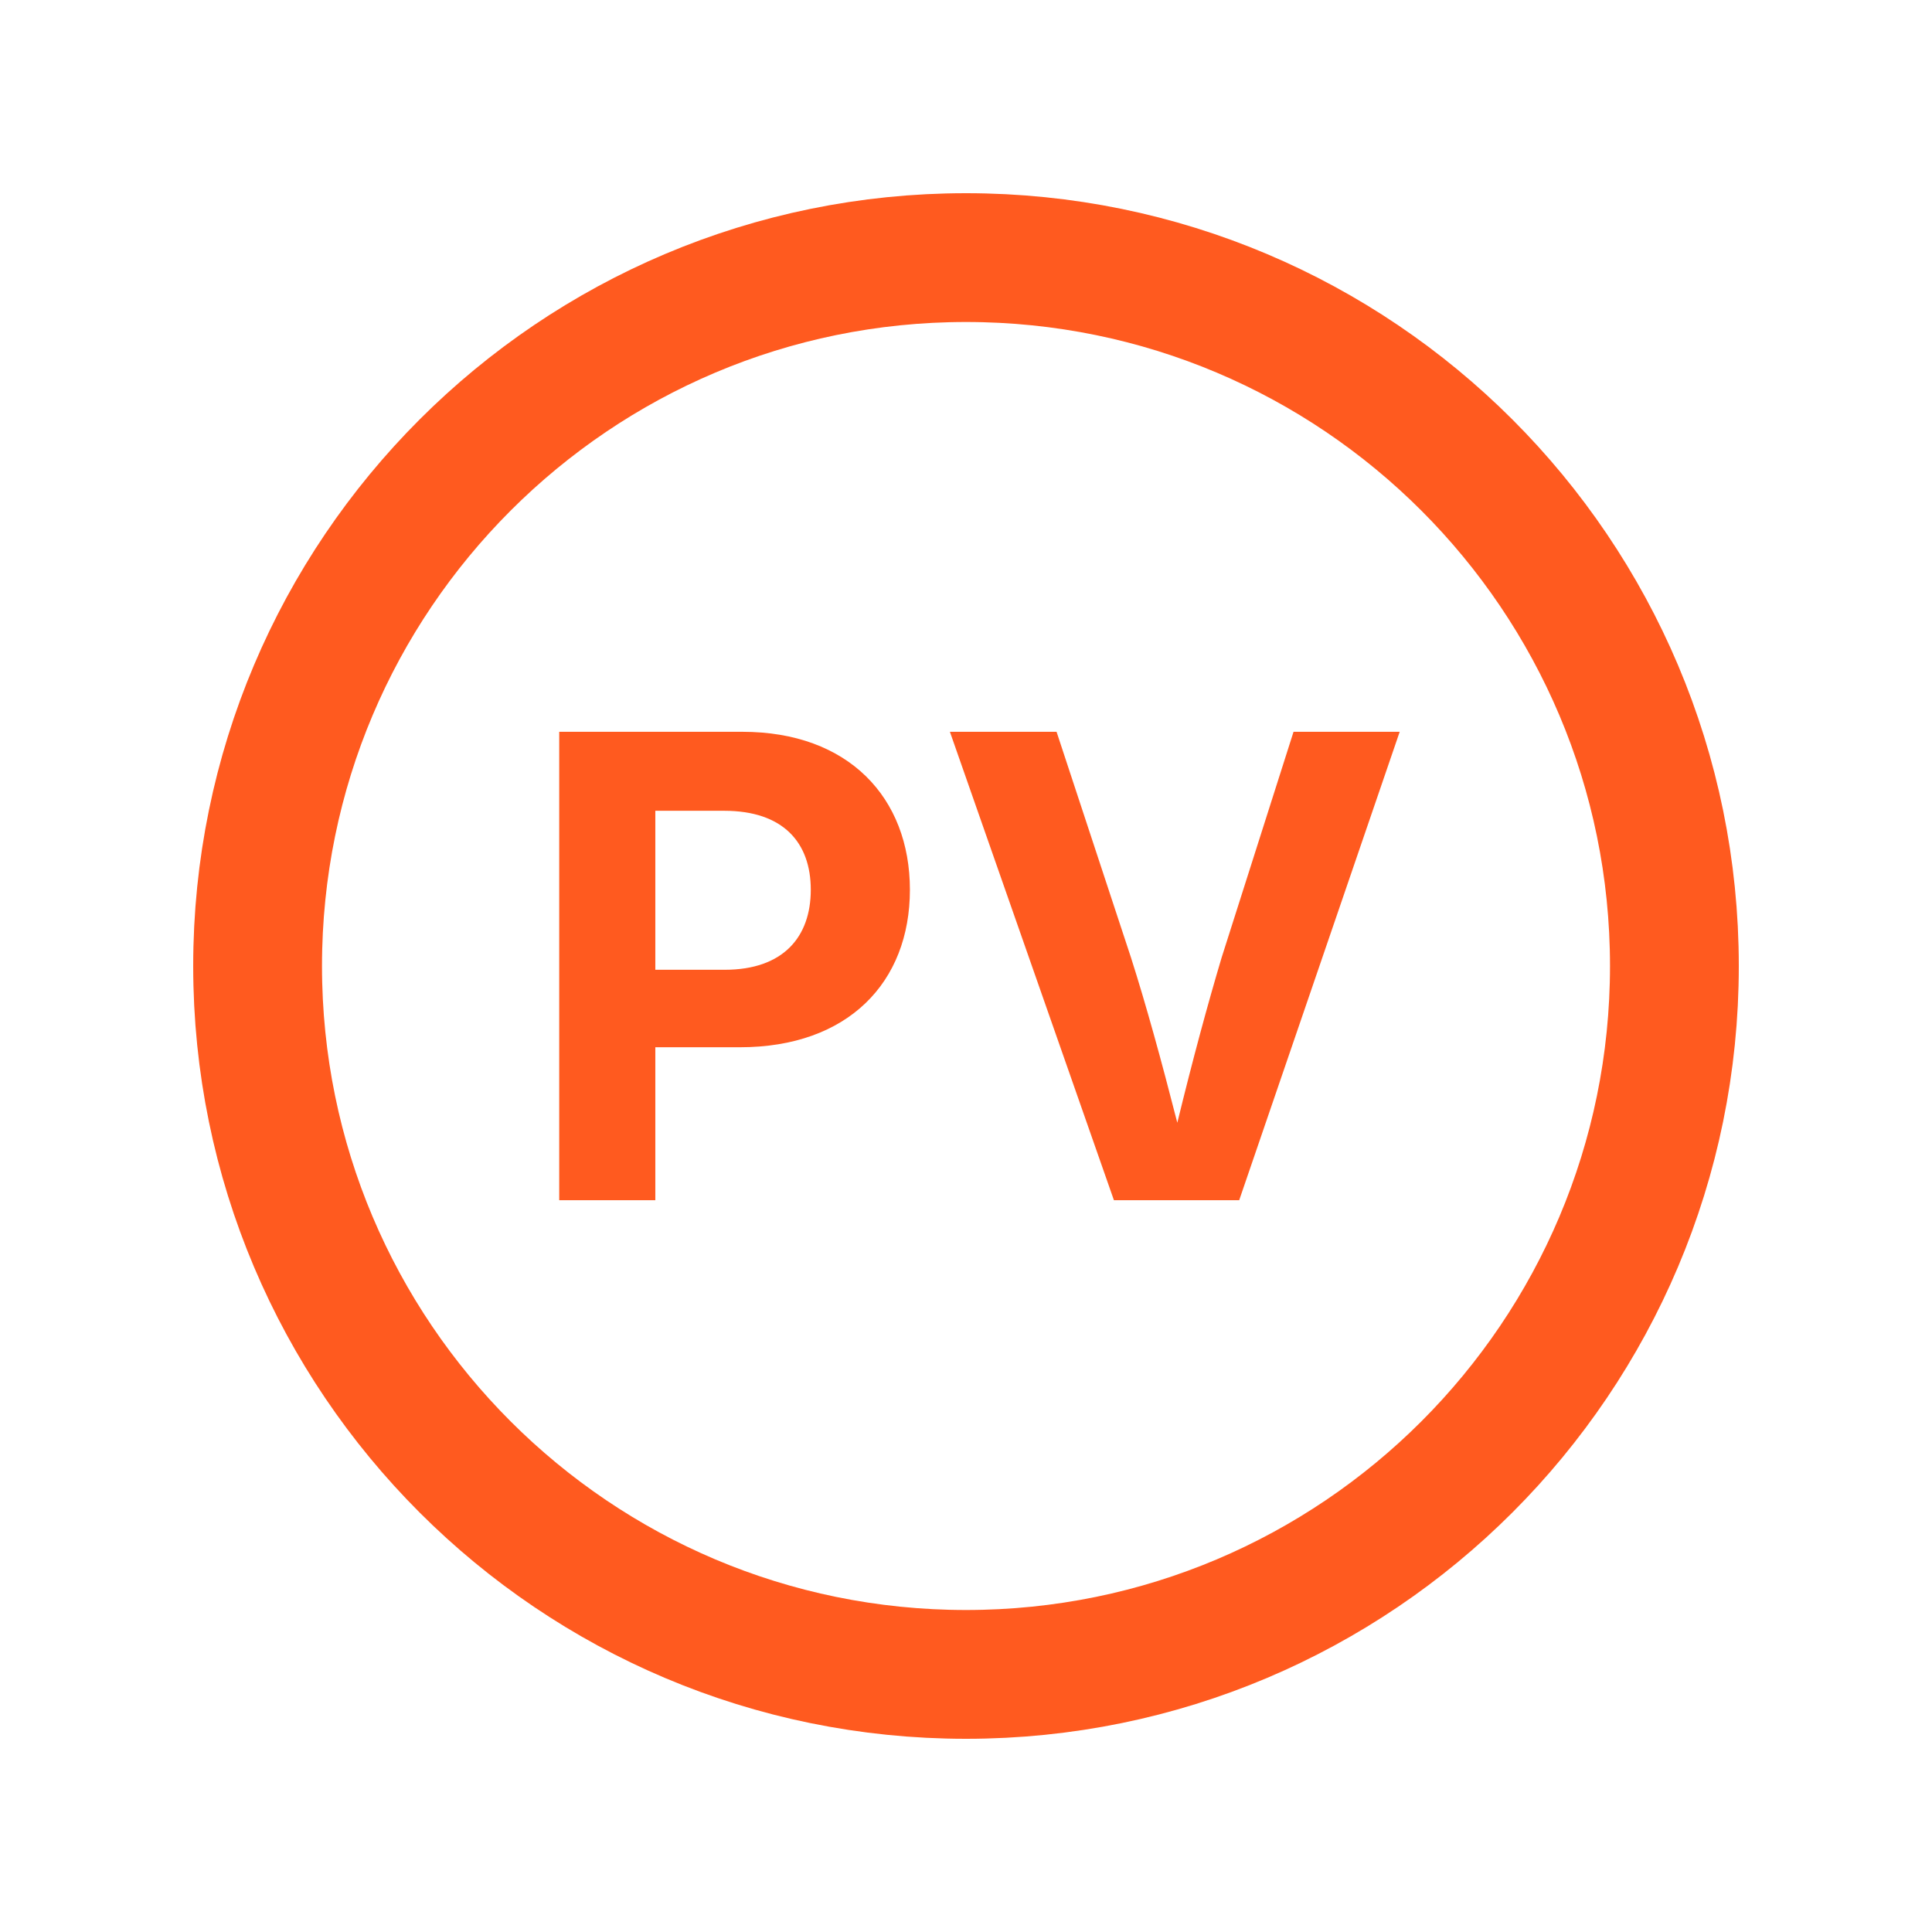
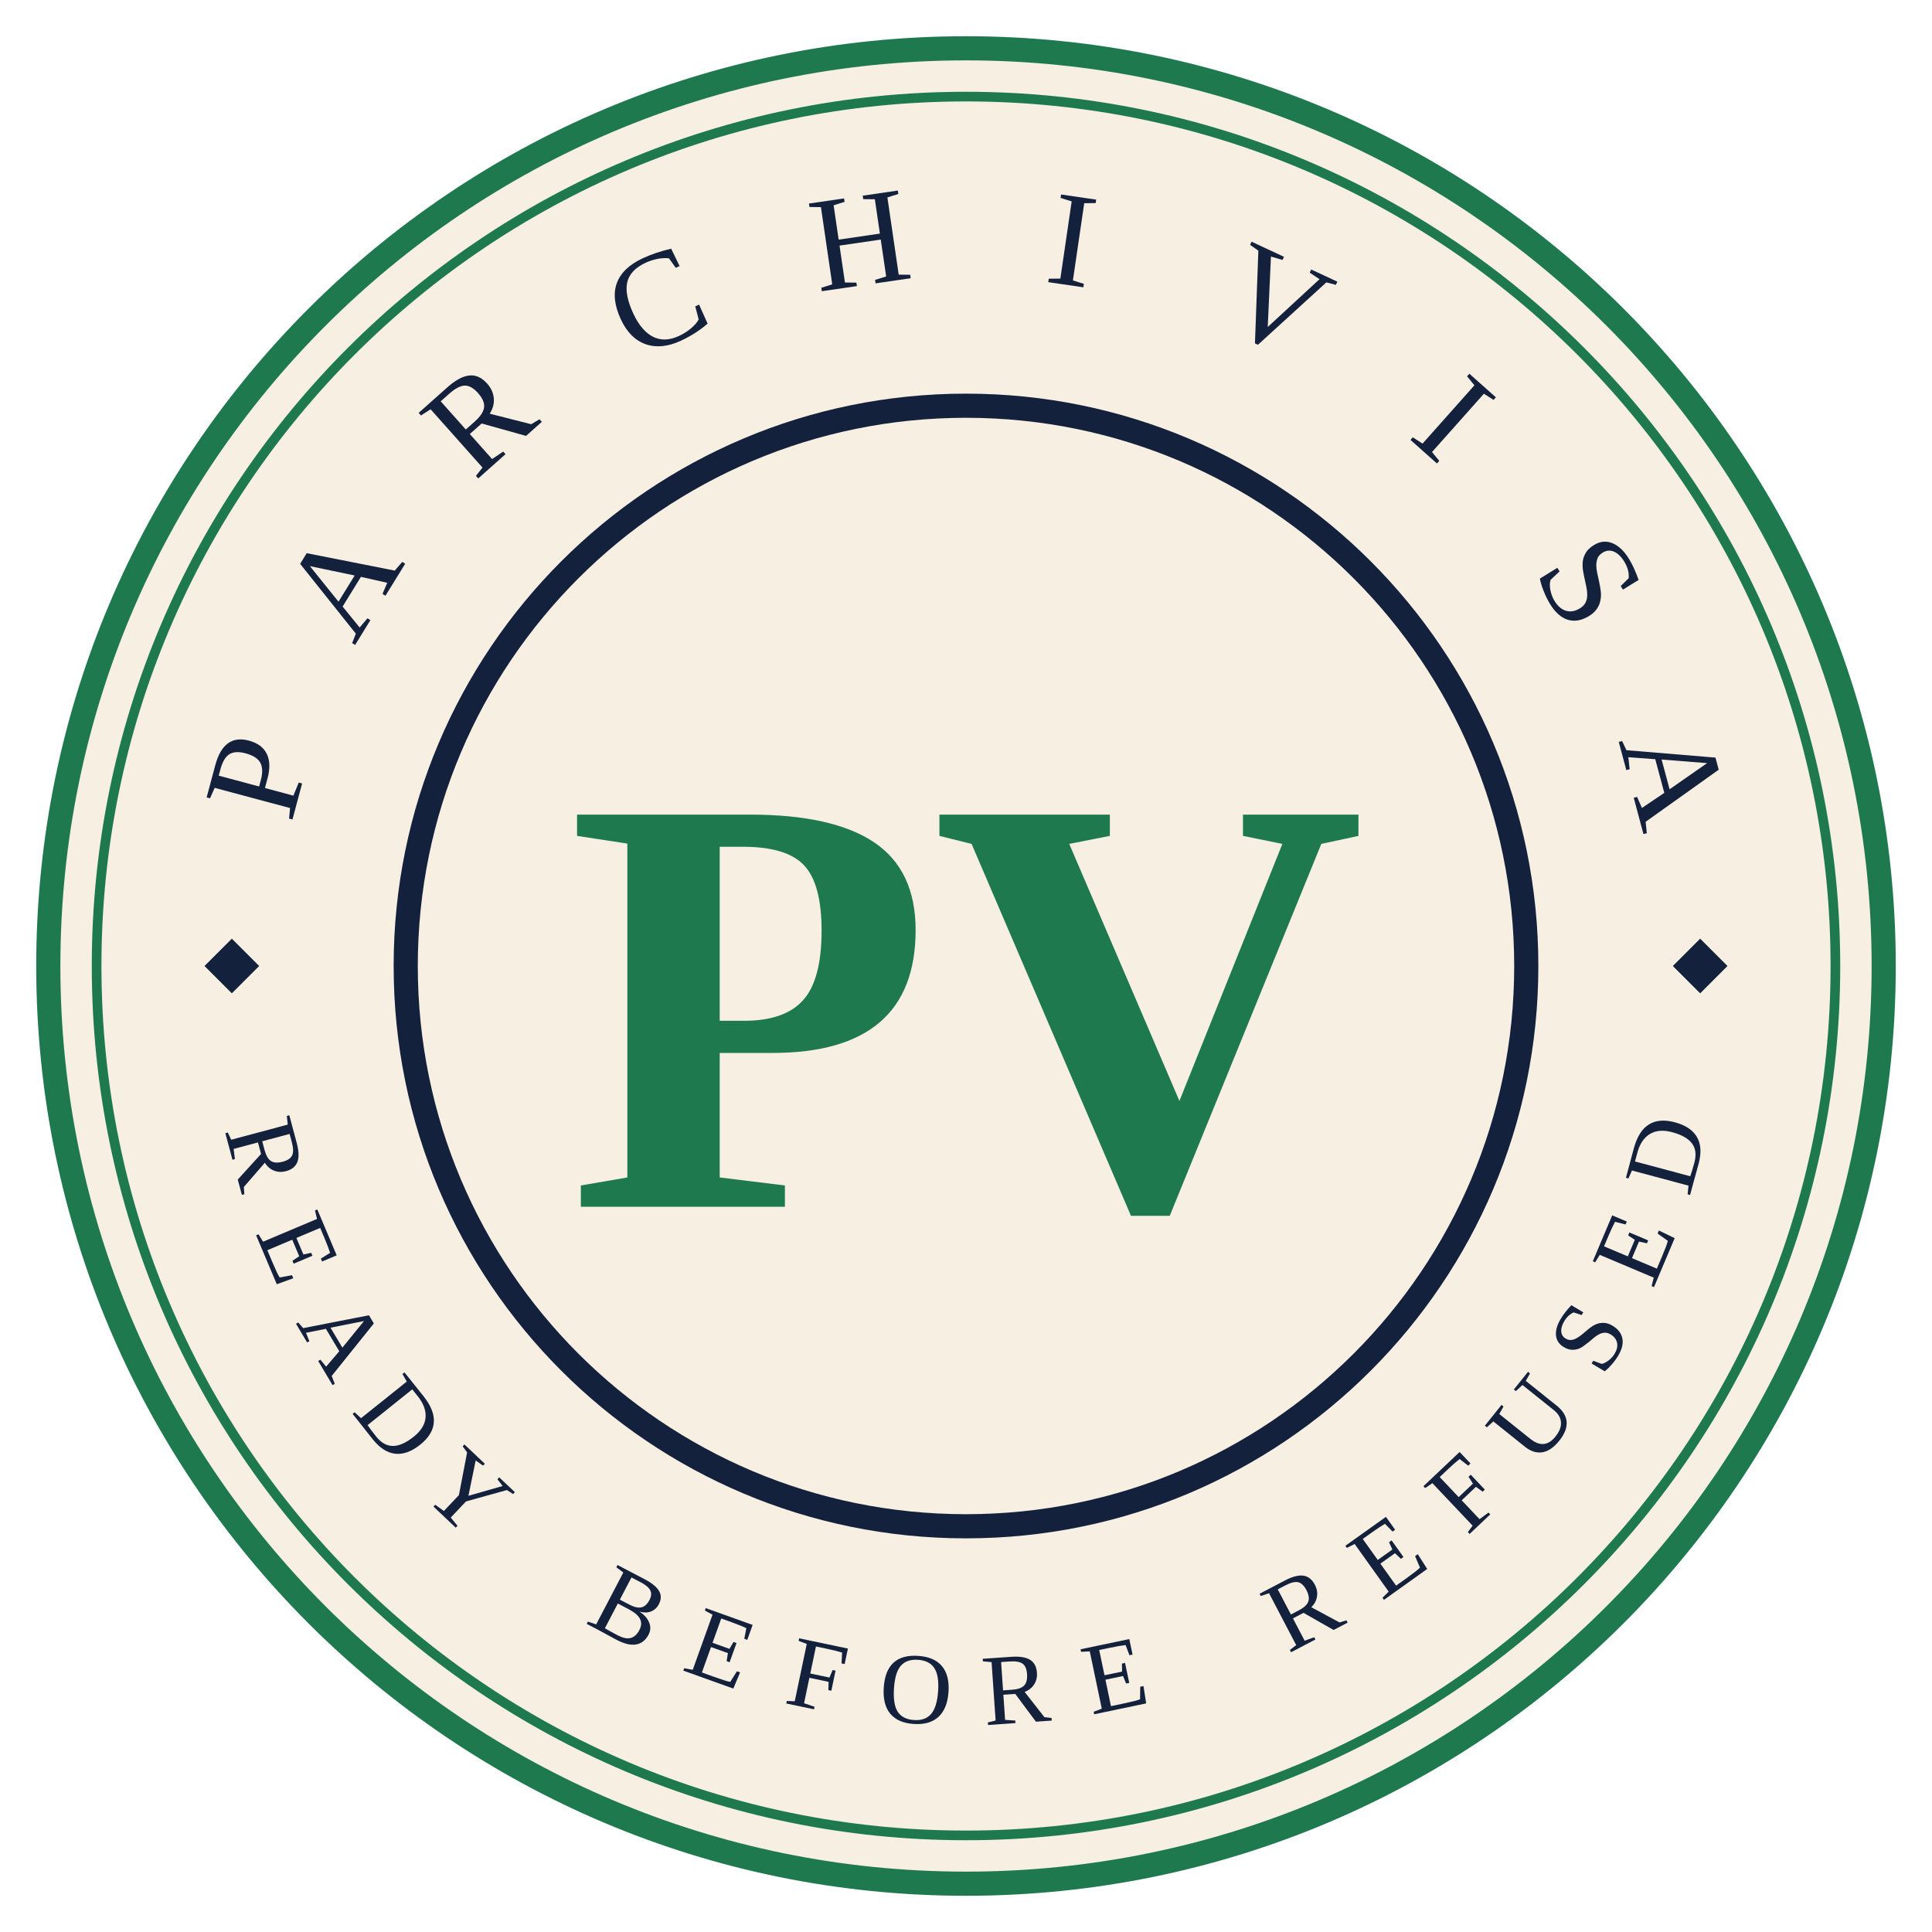
- <svg xmlns="http://www.w3.org/2000/svg" viewBox="0 0 60 60" width="60" height="60" role="img" aria-label="ParchiVisa">
-   <circle cx="30" cy="30" r="22" fill="none" stroke="#FF5A1F" stroke-width="4" />
-   <text x="30" y="30" fill="#FF5A1F" font-family="Inter, sans-serif" font-size="20" font-weight="700" text-anchor="middle" dominant-baseline="central">PV</text>
+ <svg xmlns="http://www.w3.org/2000/svg" viewBox="0 0 200 200" width="200" height="200" role="img" aria-label="ParchiVisa - Ready before refused">
+   <circle cx="100" cy="100" r="95" fill="#F6EFE2" stroke="#1E7A4E" stroke-width="2.5" />
+   <circle cx="100" cy="100" r="90" fill="none" stroke="#1E7A4E" stroke-width="1" />
+   <circle cx="100" cy="100" r="58" fill="none" stroke="#14213D" stroke-width="2.5" />
+   <text x="26.59" y="80.33" fill="#14213D" font-family="Georgia, 'Times New Roman', serif" font-size="14" font-weight="500" text-anchor="middle" dominant-baseline="central" transform="rotate(-75 26.59 80.33)">P</text>
+   <text x="35.32" y="60.1" fill="#14213D" font-family="Georgia, 'Times New Roman', serif" font-size="14" font-weight="500" text-anchor="middle" dominant-baseline="central" transform="rotate(-58.33 35.32 60.1)">A</text>
+   <text x="49.48" y="43.23" fill="#14213D" font-family="Georgia, 'Times New Roman', serif" font-size="14" font-weight="500" text-anchor="middle" dominant-baseline="central" transform="rotate(-41.67 49.48 43.23)">R</text>
+   <text x="67.88" y="31.12" fill="#14213D" font-family="Georgia, 'Times New Roman', serif" font-size="14" font-weight="500" text-anchor="middle" dominant-baseline="central" transform="rotate(-25 67.88 31.12)">C</text>
+   <text x="88.99" y="24.8" fill="#14213D" font-family="Georgia, 'Times New Roman', serif" font-size="14" font-weight="500" text-anchor="middle" dominant-baseline="central" transform="rotate(-8.33 88.99 24.8)">H</text>
+   <text x="111.01" y="24.8" fill="#14213D" font-family="Georgia, 'Times New Roman', serif" font-size="14" font-weight="500" text-anchor="middle" dominant-baseline="central" transform="rotate(8.33 111.01 24.8)">I</text>
+   <text x="132.12" y="31.12" fill="#14213D" font-family="Georgia, 'Times New Roman', serif" font-size="14" font-weight="500" text-anchor="middle" dominant-baseline="central" transform="rotate(25 132.12 31.12)">V</text>
+   <text x="150.52" y="43.23" fill="#14213D" font-family="Georgia, 'Times New Roman', serif" font-size="14" font-weight="500" text-anchor="middle" dominant-baseline="central" transform="rotate(41.67 150.52 43.23)">I</text>
+   <text x="164.68" y="60.1" fill="#14213D" font-family="Georgia, 'Times New Roman', serif" font-size="14" font-weight="500" text-anchor="middle" dominant-baseline="central" transform="rotate(58.33 164.68 60.1)">S</text>
+   <text x="173.41" y="80.33" fill="#14213D" font-family="Georgia, 'Times New Roman', serif" font-size="14" font-weight="500" text-anchor="middle" dominant-baseline="central" transform="rotate(75 173.41 80.33)">A</text>
+   <text x="27.56" y="119.41" fill="#14213D" font-family="Georgia, 'Times New Roman', serif" font-size="10.5" font-weight="500" text-anchor="middle" dominant-baseline="central" transform="rotate(435 27.56 119.41)">R</text>
+   <text x="30.91" y="129.18" fill="#14213D" font-family="Georgia, 'Times New Roman', serif" font-size="10.5" font-weight="500" text-anchor="middle" dominant-baseline="central" transform="rotate(427.11 30.91 129.18)">E</text>
+   <text x="35.57" y="138.39" fill="#14213D" font-family="Georgia, 'Times New Roman', serif" font-size="10.5" font-weight="500" text-anchor="middle" dominant-baseline="central" transform="rotate(419.21 35.57 138.39)">A</text>
+   <text x="41.45" y="146.88" fill="#14213D" font-family="Georgia, 'Times New Roman', serif" font-size="10.5" font-weight="500" text-anchor="middle" dominant-baseline="central" transform="rotate(411.32 41.45 146.88)">D</text>
+   <text x="48.45" y="154.47" fill="#14213D" font-family="Georgia, 'Times New Roman', serif" font-size="10.5" font-weight="500" text-anchor="middle" dominant-baseline="central" transform="rotate(403.42 48.45 154.47)">Y</text>
+   <text x="56.42" y="161.04" fill="#14213D" font-family="Georgia, 'Times New Roman', serif" font-size="10.5" font-weight="500" text-anchor="middle" dominant-baseline="central" transform="rotate(395.53 56.42 161.04)"> </text>
+   <text x="65.22" y="166.45" fill="#14213D" font-family="Georgia, 'Times New Roman', serif" font-size="10.5" font-weight="500" text-anchor="middle" dominant-baseline="central" transform="rotate(387.63 65.22 166.45)">B</text>
+   <text x="74.67" y="170.59" fill="#14213D" font-family="Georgia, 'Times New Roman', serif" font-size="10.5" font-weight="500" text-anchor="middle" dominant-baseline="central" transform="rotate(379.74 74.67 170.59)">E</text>
+   <text x="84.61" y="173.4" fill="#14213D" font-family="Georgia, 'Times New Roman', serif" font-size="10.5" font-weight="500" text-anchor="middle" dominant-baseline="central" transform="rotate(371.84 84.61 173.4)">F</text>
+   <text x="94.84" y="174.82" fill="#14213D" font-family="Georgia, 'Times New Roman', serif" font-size="10.5" font-weight="500" text-anchor="middle" dominant-baseline="central" transform="rotate(363.95 94.84 174.82)">O</text>
+   <text x="105.16" y="174.82" fill="#14213D" font-family="Georgia, 'Times New Roman', serif" font-size="10.5" font-weight="500" text-anchor="middle" dominant-baseline="central" transform="rotate(356.05 105.16 174.82)">R</text>
+   <text x="115.39" y="173.4" fill="#14213D" font-family="Georgia, 'Times New Roman', serif" font-size="10.5" font-weight="500" text-anchor="middle" dominant-baseline="central" transform="rotate(348.16 115.39 173.4)">E</text>
+   <text x="125.33" y="170.59" fill="#14213D" font-family="Georgia, 'Times New Roman', serif" font-size="10.5" font-weight="500" text-anchor="middle" dominant-baseline="central" transform="rotate(340.26 125.33 170.59)"> </text>
+   <text x="134.78" y="166.45" fill="#14213D" font-family="Georgia, 'Times New Roman', serif" font-size="10.5" font-weight="500" text-anchor="middle" dominant-baseline="central" transform="rotate(332.37 134.78 166.45)">R</text>
+   <text x="143.58" y="161.04" fill="#14213D" font-family="Georgia, 'Times New Roman', serif" font-size="10.5" font-weight="500" text-anchor="middle" dominant-baseline="central" transform="rotate(324.47 143.58 161.04)">E</text>
+   <text x="151.55" y="154.47" fill="#14213D" font-family="Georgia, 'Times New Roman', serif" font-size="10.5" font-weight="500" text-anchor="middle" dominant-baseline="central" transform="rotate(316.58 151.55 154.47)">F</text>
+   <text x="158.55" y="146.88" fill="#14213D" font-family="Georgia, 'Times New Roman', serif" font-size="10.5" font-weight="500" text-anchor="middle" dominant-baseline="central" transform="rotate(308.68 158.55 146.88)">U</text>
+   <text x="164.43" y="138.39" fill="#14213D" font-family="Georgia, 'Times New Roman', serif" font-size="10.5" font-weight="500" text-anchor="middle" dominant-baseline="central" transform="rotate(300.79 164.43 138.39)">S</text>
+   <text x="169.09" y="129.18" fill="#14213D" font-family="Georgia, 'Times New Roman', serif" font-size="10.5" font-weight="500" text-anchor="middle" dominant-baseline="central" transform="rotate(292.89 169.09 129.18)">E</text>
+   <text x="172.44" y="119.41" fill="#14213D" font-family="Georgia, 'Times New Roman', serif" font-size="10.5" font-weight="500" text-anchor="middle" dominant-baseline="central" transform="rotate(285 172.44 119.41)">D</text>
+   <rect x="22" y="98" width="4" height="4" fill="#14213D" transform="rotate(45 24 100)" />
+   <rect x="174" y="98" width="4" height="4" fill="#14213D" transform="rotate(45 176 100)" />
+   <text x="100" y="104" fill="#1E7A4E" font-family="Georgia, 'Times New Roman', serif" font-size="62" font-weight="600" text-anchor="middle" dominant-baseline="central">PV</text>
</svg>
